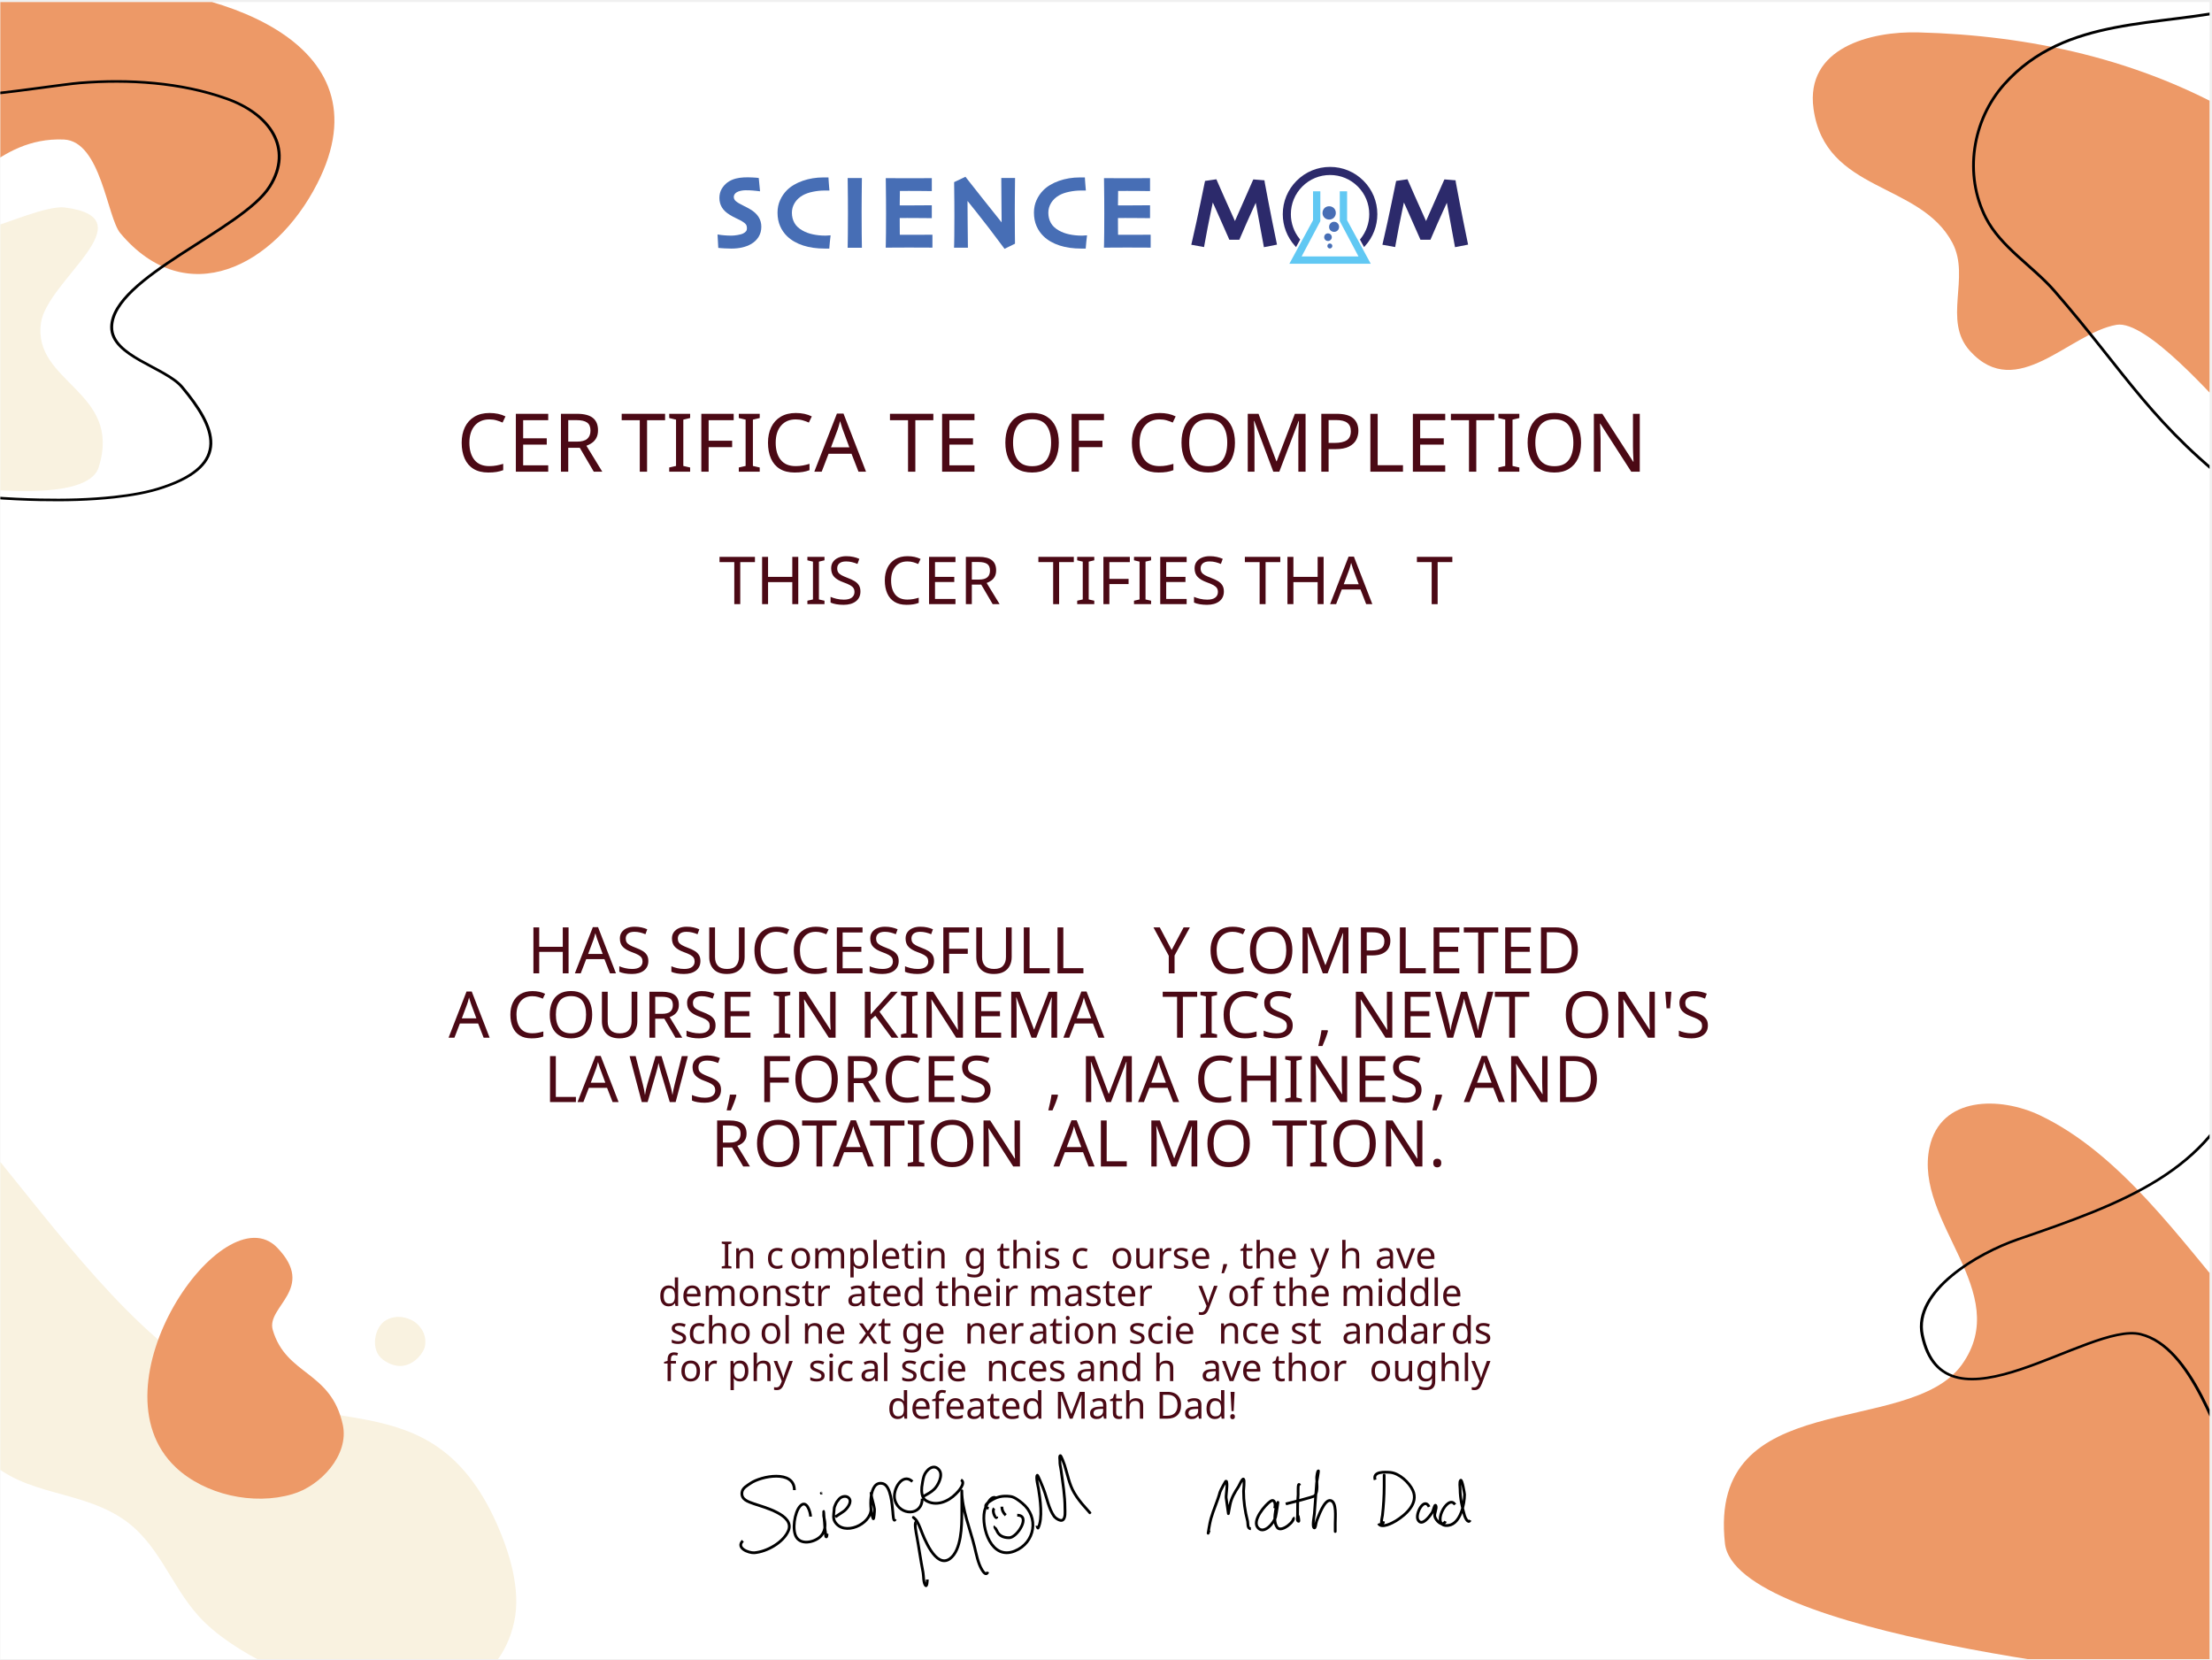
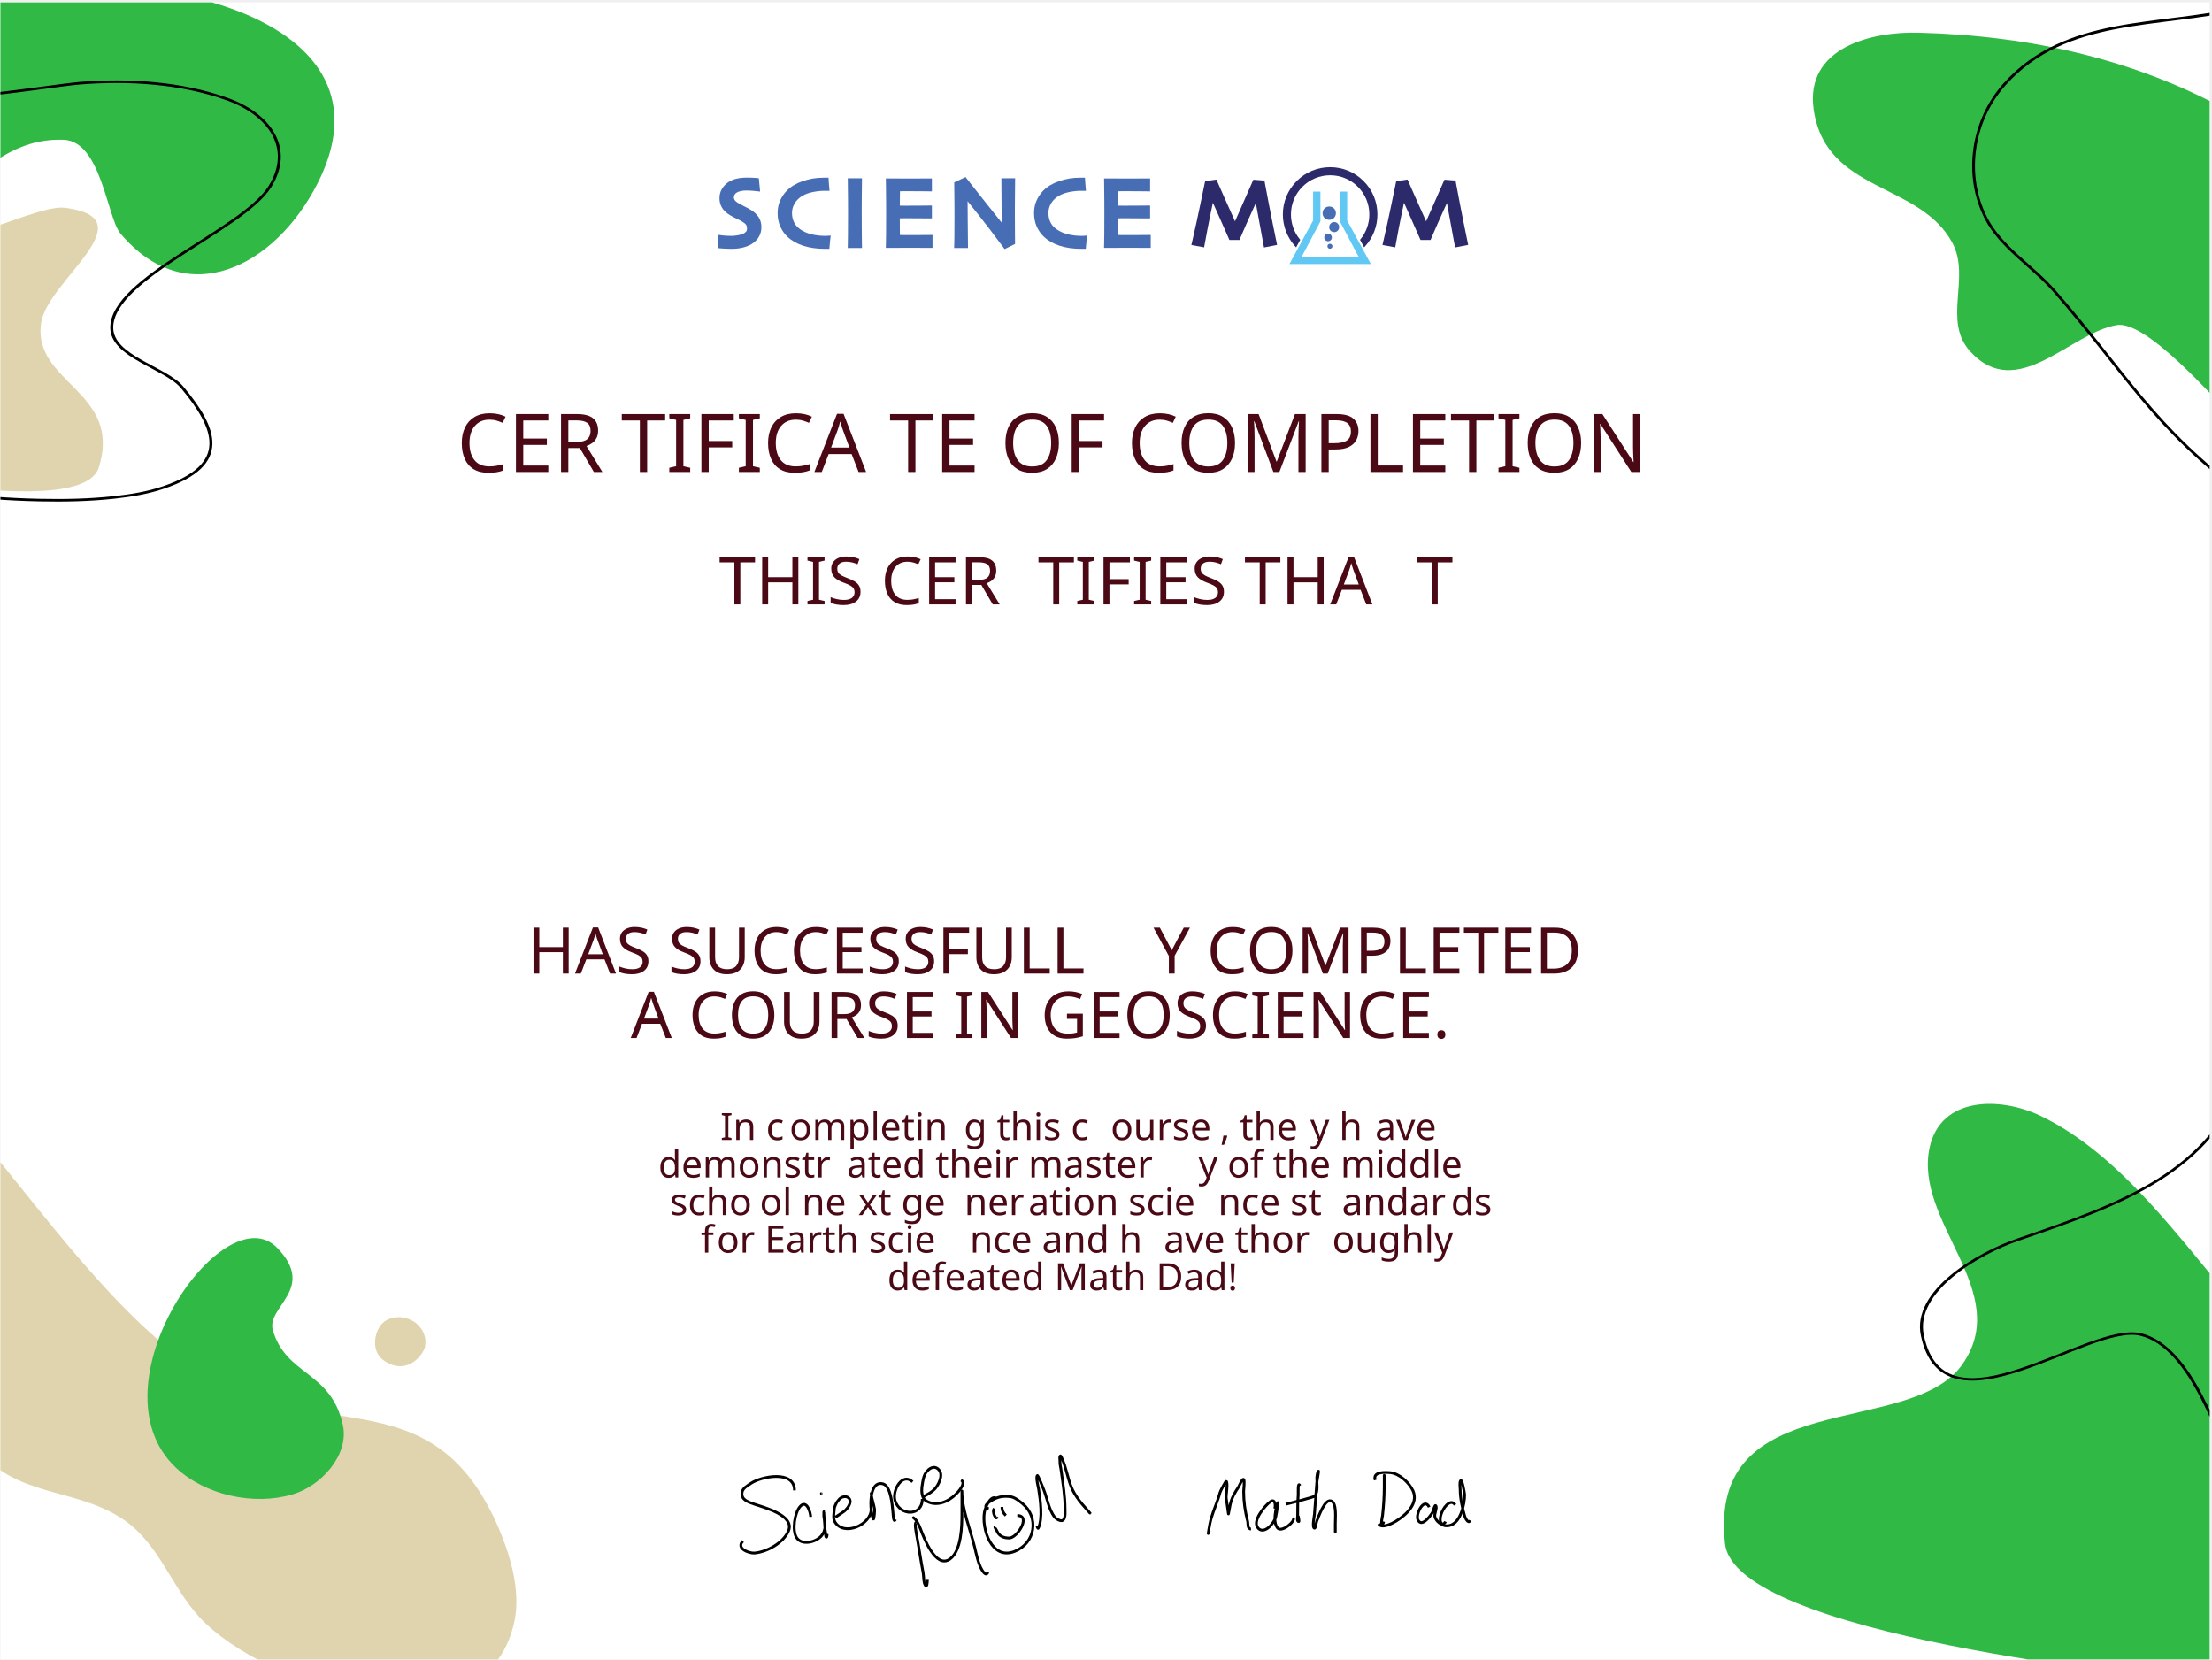
<svg xmlns="http://www.w3.org/2000/svg" width="100%" height="100%" viewBox="0 0 801 601" version="1.1" xml:space="preserve" style="fill-rule:evenodd;clip-rule:evenodd;stroke-linejoin:round;stroke-miterlimit:1.5;">
-   <g transform="matrix(1,0,0,1,-6,-23474)">
-     <g id="Physics1Certificate" transform="matrix(0.323267,0,0,0.318718,-2383.09,17265.9)">
+   <g transform="matrix(1,0,0,1,-952,-24507)">
+     <g id="GeoscienceCertificate" transform="matrix(0.323267,0,0,0.318718,-1437.06,18299)">
      <rect x="7390.81" y="19480.7" width="2474.73" height="1882.54" style="fill:white;" />
      <clipPath id="_clip1">
        <rect x="7390.81" y="19480.7" width="2474.73" height="1882.54" />
      </clipPath>
      <g clip-path="url(#_clip1)">
        <g transform="matrix(3.19912,0,0,3.06267,-16344.8,-40328.8)">
-           <path d="M8202.55,20012.1C8182.96,19988 8161.95,19955.8 8133.58,19941.5C8119.65,19934.5 8098.81,19934.3 8094.93,19953.4C8089.29,19981.2 8124.52,20006.9 8106.25,20034C8087.71,20061.4 8017.16,20041.5 8023.3,20100.3C8026.83,20134 8170.73,20149.7 8197.4,20152.4" style="fill:rgb(237,153,103);" />
+           <path d="M8202.55,20012.1C8182.96,19988 8161.95,19955.8 8133.58,19941.5C8119.65,19934.5 8098.81,19934.3 8094.93,19953.4C8089.29,19981.2 8124.52,20006.9 8106.25,20034C8087.71,20061.4 8017.16,20041.5 8023.3,20100.3C8026.83,20134 8170.73,20149.7 8197.4,20152.4" style="fill:rgb(49,185,70);" />
        </g>
        <g transform="matrix(2.52339,0,0,2.55941,-11248,-30502.6)">
-           <path d="M7362.38,19642.1C7370.81,19639.4 7373.89,19631 7382.56,19629.1C7387.86,19628 7407.33,19619.4 7415.03,19620.4C7452.28,19625.2 7407.2,19652.7 7404.47,19671.6C7400.61,19698.3 7440.74,19701.8 7430.1,19735.7C7425.12,19751.6 7376.62,19745.3 7362.7,19743.8" style="fill:rgb(249,242,224);" />
+           <path d="M7362.38,19642.1C7370.81,19639.4 7373.89,19631 7382.56,19629.1C7387.86,19628 7407.33,19619.4 7415.03,19620.4C7452.28,19625.2 7407.2,19652.7 7404.47,19671.6C7400.61,19698.3 7440.74,19701.8 7430.1,19735.7C7425.12,19751.6 7376.62,19745.3 7362.7,19743.8" style="fill:rgb(223,212,174);" />
        </g>
        <g transform="matrix(2.52339,0,0,2.55941,-11288,-30502.5)">
-           <path d="M7377.36,19540.2C7379.19,19528.8 7432.97,19522.1 7440.75,19522C7496.32,19520.9 7575.64,19545.9 7542.93,19609.8C7524.01,19646.8 7484.78,19666.6 7455.56,19631.8C7449.63,19624.8 7447.02,19591 7430.51,19590.2C7399.86,19588.9 7387.59,19617.2 7377.32,19609.4C7362.65,19598.2 7370.54,19574.1 7377.1,19561.1" style="fill:rgb(237,153,103);" />
+           <path d="M7377.36,19540.2C7379.19,19528.8 7432.97,19522.1 7440.75,19522C7496.32,19520.9 7575.64,19545.9 7542.93,19609.8C7524.01,19646.8 7484.78,19666.6 7455.56,19631.8C7449.63,19624.8 7447.02,19591 7430.51,19590.2C7399.86,19588.9 7387.59,19617.2 7377.32,19609.4C7362.65,19598.2 7370.54,19574.1 7377.1,19561.1" style="fill:rgb(49,185,70);" />
        </g>
        <g transform="matrix(2.52339,0,0,2.55941,-10840.7,-30426.1)">
-           <path d="M8218.1,19549.8C8174.8,19524.8 8126.34,19514.1 8076.55,19512.8C8055.33,19512.2 8026.17,19519.6 8029.92,19546.7C8035.08,19584 8077.15,19579 8091.57,19606.2C8099.71,19621.6 8087.03,19640.7 8099.45,19654.3C8120.28,19677.1 8143.54,19646.2 8164.43,19642.6C8177.65,19640.3 8208.01,19675.4 8216.1,19683.7" style="fill:rgb(237,153,103);" />
+           <path d="M8218.1,19549.8C8174.8,19524.8 8126.34,19514.1 8076.55,19512.8C8055.33,19512.2 8026.17,19519.6 8029.92,19546.7C8035.08,19584 8077.15,19579 8091.57,19606.2C8099.71,19621.6 8087.03,19640.7 8099.45,19654.3C8120.28,19677.1 8143.54,19646.2 8164.43,19642.6C8177.65,19640.3 8208.01,19675.4 8216.1,19683.7" style="fill:rgb(49,185,70);" />
        </g>
        <g transform="matrix(2.52339,0,0,2.55941,-10833.2,-30421)">
          <path d="M8218.55,19716.4C8177.48,19685.7 8165.79,19662.2 8133.74,19625.4C8124.29,19614.6 8110.11,19606.1 8103.49,19593.2C8093.6,19573.9 8097.38,19549.8 8111.64,19533.8C8138.93,19503.2 8180.49,19508.6 8216.93,19499.9" style="fill:none;stroke:black;stroke-width:1.23px;" />
        </g>
        <g transform="matrix(3.64107,0,0,3.06267,-19921.2,-40328.8)">
          <path d="M8191.59,19926.4C8181.05,19962.3 8154.49,19974 8121.83,19987.5C8109.29,19992.7 8089.57,20006.7 8092.38,20023C8099.12,20062.2 8143.57,20018 8159.54,20022.7C8175.57,20027.4 8183.47,20061.8 8189.06,20074.7" style="fill:none;stroke:black;stroke-width:0.92px;" />
        </g>
        <g transform="matrix(3.27334,0,0,3.17876,-16715.3,-42567.5)">
-           <path d="M7357.19,19925.1C7378.21,19951 7405.1,19991.1 7433.93,20009.8C7473.13,20035.3 7511.56,20010.9 7534.12,20063.1C7538.62,20073.6 7542.6,20087 7540.25,20098.4C7530.17,20147 7454.39,20121.9 7432.35,20096.6C7422.49,20085.3 7418.51,20069.9 7405.67,20061.3C7389.46,20050.4 7369.45,20053.9 7356.44,20036.4C7331.63,20003 7340.7,19958.4 7348.14,19924.7" style="fill:rgb(249,242,224);" />
+           <path d="M7357.19,19925.1C7378.21,19951 7405.1,19991.1 7433.93,20009.8C7473.13,20035.3 7511.56,20010.9 7534.12,20063.1C7538.62,20073.6 7542.6,20087 7540.25,20098.4C7530.17,20147 7454.39,20121.9 7432.35,20096.6C7422.49,20085.3 7418.51,20069.9 7405.67,20061.3C7389.46,20050.4 7369.45,20053.9 7356.44,20036.4C7331.63,20003 7340.7,19958.4 7348.14,19924.7" style="fill:rgb(223,212,174);" />
        </g>
        <g transform="matrix(3.27334,0,0,3.17876,-16715.3,-42567.5)">
-           <path d="M7459.14,19964.8C7440.8,19945 7394.77,20014 7424.4,20043.3C7434.37,20053.1 7450.97,20057 7464.3,20052.9C7473.96,20050 7483.82,20038.9 7481.58,20028.1C7477.54,20008.7 7462.2,20010.6 7457.61,19994.2C7455.27,19985.8 7472.67,19979.5 7459.14,19964.8Z" style="fill:rgb(237,153,103);" />
+           <path d="M7459.14,19964.8C7440.8,19945 7394.77,20014 7424.4,20043.3C7434.37,20053.1 7450.97,20057 7464.3,20052.9C7473.96,20050 7483.82,20038.9 7481.58,20028.1C7477.54,20008.7 7462.2,20010.6 7457.61,19994.2C7455.27,19985.8 7472.67,19979.5 7459.14,19964.8Z" style="fill:rgb(49,185,70);" />
        </g>
        <g transform="matrix(3.27334,0,0,3.17876,-16715.3,-42567.5)">
-           <path d="M7505.85,19991.1C7503.58,19989.7 7500.06,19988.6 7496.39,19990.7C7492.44,19993 7490.71,20001.4 7495.43,20004.9C7503.42,20010.9 7509.15,20002.9 7509.68,20000.1C7510.64,19994.9 7506.94,19991.8 7505.85,19991.1Z" style="fill:rgb(249,242,224);" />
+           <path d="M7505.85,19991.1C7503.58,19989.7 7500.06,19988.6 7496.39,19990.7C7492.44,19993 7490.71,20001.4 7495.43,20004.9C7503.42,20010.9 7509.15,20002.9 7509.68,20000.1C7510.64,19994.9 7506.94,19991.8 7505.85,19991.1Z" style="fill:rgb(223,212,174);" />
        </g>
        <g id="logo" transform="matrix(0.856437,0,0,0.88239,1290.24,2354.98)">
          <g transform="matrix(3.31491,0,0,3.26334,8884.71,19708)">
            <path d="M0,-5.756L0,-17.167L-2.886,-17.167L-2.886,-5.4L4.494,8.524L-17.935,8.524L-10.555,-5.4L-10.555,-17.167L-13.441,-17.167L-13.441,-5.756L-21.621,9.279L-22.78,11.411L9.338,11.411L8.178,9.279L0,-5.756Z" style="fill:rgb(97,200,243);fill-rule:nonzero;" />
          </g>
          <g transform="matrix(3.31491,0,0,3.26334,8862.43,19723.8)">
            <path d="M0,-31.635C-4.983,-31.635 -9.668,-29.695 -13.191,-26.171C-16.715,-22.648 -18.655,-17.963 -18.655,-12.979C-18.655,-8.352 -16.949,-3.913 -13.85,-0.481L-13.416,0L-11.795,-2.976L-11.99,-3.215C-14.23,-5.962 -15.463,-9.429 -15.463,-12.979C-15.463,-17.11 -13.855,-20.993 -10.935,-23.914C-8.014,-26.834 -4.13,-28.442 0,-28.442C4.13,-28.442 8.013,-26.834 10.934,-23.914C13.854,-20.995 15.463,-17.111 15.463,-12.979C15.463,-9.428 14.229,-5.96 11.99,-3.214L11.795,-2.975L13.416,0L13.85,-0.481C16.949,-3.913 18.656,-8.352 18.656,-12.979C18.656,-17.963 16.715,-22.648 13.191,-26.171C9.668,-29.694 4.984,-31.635 0,-31.635" style="fill:rgb(44,42,107);fill-rule:nonzero;" />
          </g>
          <g transform="matrix(3.31491,0,0,3.26334,8862.2,19688.3)">
            <path d="M0,-5.22C-0.746,-5.296 -1.389,-5.1 -1.957,-4.666C-2.498,-4.196 -2.82,-3.606 -2.895,-2.86C-2.969,-2.146 -2.771,-1.503 -2.337,-0.934C-1.868,-0.395 -1.278,-0.072 -0.532,0.003C0.182,0.076 0.825,-0.121 1.394,-0.555C1.933,-1.024 2.256,-1.614 2.328,-2.328C2.405,-3.075 2.208,-3.717 1.773,-4.286C1.304,-4.826 0.714,-5.148 0,-5.22" style="fill:rgb(71,110,181);fill-rule:nonzero;" />
          </g>
          <g transform="matrix(3.31491,0,0,3.26334,8871.86,19692.6)">
            <path d="M0,3.122C0.396,2.799 0.645,2.34 0.702,1.78C0.758,1.221 0.608,0.721 0.284,0.325C-0.035,-0.112 -0.494,-0.36 -1.053,-0.417C-1.612,-0.474 -2.113,-0.323 -2.513,0.04C-2.909,0.363 -3.158,0.823 -3.214,1.382C-3.272,1.942 -3.12,2.441 -2.798,2.837C-2.475,3.233 -2.016,3.482 -1.455,3.538C-0.896,3.596 -0.397,3.445 0,3.122" style="fill:rgb(71,110,181);fill-rule:nonzero;" />
          </g>
          <g transform="matrix(3.31491,0,0,3.26334,8862.83,19707.3)">
            <path d="M0,2.294C0.34,2.048 0.515,1.715 0.557,1.299C0.6,0.882 0.496,0.522 0.215,0.178C-0.033,-0.128 -0.366,-0.302 -0.783,-0.344C-1.199,-0.387 -1.559,-0.282 -1.9,-0.037C-2.209,0.247 -2.384,0.579 -2.426,0.995C-2.468,1.412 -2.365,1.772 -2.115,2.078C-1.834,2.422 -1.502,2.596 -1.086,2.639C-0.669,2.681 -0.308,2.577 0,2.294" style="fill:rgb(71,110,181);fill-rule:nonzero;" />
          </g>
          <g transform="matrix(3.31491,0,0,3.26334,8861.83,19719.2)">
            <path d="M0,1.951C0.272,1.978 0.508,1.911 0.709,1.726C0.932,1.564 1.046,1.347 1.073,1.075C1.101,0.803 1.033,0.567 0.85,0.343C0.687,0.143 0.47,0.029 0.198,0.002C-0.074,-0.027 -0.309,0.041 -0.532,0.202C-0.734,0.387 -0.848,0.605 -0.875,0.877C-0.904,1.149 -0.836,1.385 -0.673,1.584C-0.489,1.809 -0.273,1.923 0,1.951" style="fill:rgb(71,110,181);fill-rule:nonzero;" />
          </g>
          <g transform="matrix(3.31491,0,0,3.26334,8781.87,19694.5)">
            <path d="M0,-8.753C-1.217,-15.084 -1.437,-16.296 -1.459,-16.454L-1.584,-17.37L-5.976,-17.719L-6.312,-16.993C-6.359,-16.891 -6.7,-16.12 -9.117,-10.618C-10.549,-7.36 -11.919,-4.252 -13.231,-1.295C-14.917,-5.01 -16.417,-8.358 -17.699,-11.273C-19.25,-14.798 -20.084,-16.696 -20.201,-16.967L-20.55,-17.773L-25.018,-17.127L-25.19,-16.353C-25.285,-15.926 -25.836,-13.262 -26.876,-8.21C-27.893,-3.263 -29.004,1.814 -30.18,6.88L-30.452,8.052L-25.416,8.97L-25.214,7.836C-24.418,3.381 -23.567,-1.001 -22.686,-5.189C-22.39,-6.594 -22.153,-7.718 -21.964,-8.614C-21.532,-7.659 -21.007,-6.497 -20.391,-5.13C-18.712,-1.406 -17.148,2.13 -15.74,5.381L-15.441,6.073L-11.486,6.073L-11.189,5.376C-9.704,1.904 -8.152,-1.617 -6.575,-5.088C-5.972,-6.415 -5.455,-7.551 -5.019,-8.501L-1.796,9.02L3.366,8.006L3.13,6.87C1.99,1.383 0.937,-3.873 0,-8.753" style="fill:rgb(44,42,107);fill-rule:nonzero;" />
          </g>
          <g transform="matrix(3.31491,0,0,3.26334,9042.2,19643.5)">
            <path d="M0,22.493C-1.14,17.006 -2.193,11.749 -3.13,6.87C-4.347,0.539 -4.567,-0.673 -4.589,-0.831L-4.714,-1.747L-9.106,-2.096L-9.441,-1.37C-9.488,-1.268 -9.83,-0.497 -12.247,5.005C-13.678,8.263 -15.049,11.371 -16.361,14.328C-18.047,10.613 -19.547,7.265 -20.829,4.349C-22.379,0.825 -23.214,-1.073 -23.331,-1.344L-23.68,-2.15L-28.147,-1.504L-28.32,-0.731C-28.415,-0.303 -28.966,2.361 -30.005,7.413C-31.023,12.36 -32.134,17.436 -33.31,22.503L-33.582,23.675L-28.546,24.593L-28.344,23.459C-27.548,19.004 -26.697,14.622 -25.816,10.434C-25.52,9.029 -25.283,7.905 -25.094,7.009C-24.661,7.964 -24.137,9.126 -23.521,10.493C-21.842,14.217 -20.278,17.753 -18.87,21.004L-18.571,21.696L-14.616,21.696L-14.319,20.999C-12.834,17.526 -11.282,14.006 -9.705,10.535C-9.102,9.207 -8.584,8.072 -8.149,7.122L-4.926,24.643L0.236,23.629L0,22.493Z" style="fill:rgb(44,42,107);fill-rule:nonzero;" />
          </g>
          <g transform="matrix(3.31491,0,0,3.26334,8104.07,19684.3)">
            <path d="M0,-2.803C-0.826,-3.287 -1.688,-3.746 -2.564,-4.168C-3.36,-4.552 -4.006,-4.893 -4.495,-5.191C-5.538,-5.809 -5.969,-6.267 -6.147,-6.541C-6.383,-6.905 -6.497,-7.26 -6.497,-7.627C-6.497,-8.059 -6.397,-8.414 -6.191,-8.716C-5.949,-9.071 -5.667,-9.338 -5.33,-9.532C-4.887,-9.788 -4.354,-9.983 -3.747,-10.111C-3.092,-10.248 -2.452,-10.318 -1.846,-10.318C-0.716,-10.318 0.237,-10.282 0.989,-10.211C1.772,-10.138 2.218,-10.095 2.328,-10.082L3.861,-9.909L3.354,-15.16L2.348,-15.275C2.229,-15.288 1.753,-15.32 0.92,-15.365C-1.404,-15.494 -3.742,-15.44 -5.653,-14.944C-6.96,-14.606 -8.091,-14.082 -9.023,-13.384C-9.935,-12.69 -10.688,-11.843 -11.263,-10.865C-11.866,-9.833 -12.172,-8.618 -12.172,-7.253C-12.172,-5.911 -11.84,-4.669 -11.186,-3.564C-10.541,-2.474 -9.483,-1.477 -8.049,-0.606C-7.266,-0.122 -6.374,0.354 -5.399,0.808C-4.51,1.223 -3.78,1.599 -3.227,1.929C-2.483,2.367 -1.961,2.803 -1.676,3.223C-1.425,3.594 -1.303,4.059 -1.303,4.643C-1.303,5.149 -1.41,5.536 -1.632,5.824C-1.904,6.178 -2.325,6.497 -2.879,6.77C-3.189,6.922 -3.8,7.141 -4.946,7.333C-5.917,7.495 -6.709,7.577 -7.299,7.577C-8.342,7.577 -9.255,7.544 -10.013,7.479C-10.769,7.414 -11.229,7.371 -11.395,7.346L-12.908,7.126L-12.614,12.419L-11.541,12.518C-11.4,12.531 -10.891,12.563 -10.013,12.615C-9.145,12.666 -8.286,12.691 -7.462,12.691C-5.901,12.691 -4.453,12.539 -3.159,12.239C-1.833,11.931 -0.633,11.467 0.406,10.858C1.601,10.159 2.565,9.231 3.275,8.099C4.003,6.937 4.372,5.58 4.372,4.064C4.372,2.601 3.985,1.273 3.223,0.117C2.491,-0.991 1.408,-1.973 0,-2.803" style="fill:rgb(71,110,181);fill-rule:nonzero;" />
          </g>
          <g transform="matrix(3.31491,0,0,3.26334,8202.76,19650.8)">
            <path d="M0,17.839L-0.355,17.839C-1.905,17.839 -3.489,17.672 -5.064,17.342C-6.591,17.024 -7.986,16.505 -9.219,15.798C-10.654,14.984 -11.707,13.981 -12.351,12.817C-13.004,11.635 -13.335,10.295 -13.335,8.836C-13.335,7.437 -12.979,6.167 -12.244,4.954C-11.511,3.743 -10.442,2.732 -9.069,1.948C-7.979,1.331 -6.649,0.859 -5.115,0.545C-3.537,0.221 -1.992,0.057 -0.523,0.057L1.479,0.057L1.358,-1.304C1.309,-1.871 1.266,-2.398 1.229,-2.887C1.191,-3.367 1.168,-3.717 1.155,-3.935L1.088,-5.114L-0.933,-5.114C-3.812,-5.114 -6.558,-4.663 -9.098,-3.774C-11.683,-2.867 -13.783,-1.61 -15.343,-0.037C-16.426,1.059 -17.314,2.359 -17.982,3.825C-18.664,5.321 -19.01,6.988 -19.01,8.779C-19.01,10.751 -18.664,12.541 -17.981,14.099C-17.301,15.652 -16.36,17.007 -15.189,18.123C-13.539,19.705 -11.417,20.923 -8.882,21.744C-6.403,22.546 -3.547,22.953 -0.392,22.953L1.417,22.953L1.509,21.803C1.557,21.206 1.609,20.653 1.664,20.147L1.936,17.722L0.438,17.823C0.282,17.834 0.136,17.839 0,17.839" style="fill:rgb(71,110,181);fill-rule:nonzero;" />
          </g>
          <g transform="matrix(3.31491,0,0,3.26334,8249.86,19652.8)">
            <path d="M0,16.518C-0.024,14.449 -0.037,11.525 -0.037,7.746C-0.037,6.254 -0.027,4.331 -0.009,1.975C0.01,-0.381 0.031,-2.448 0.057,-4.227L0.074,-5.495L-5.544,-5.495L-5.525,-4.226C-5.488,-1.752 -5.463,0.635 -5.45,2.934C-5.438,5.235 -5.432,7.094 -5.432,8.511C-5.432,12.09 -5.444,14.836 -5.469,16.749C-5.494,18.665 -5.513,19.996 -5.525,20.742L-5.547,22.013L0.078,22.013L0.057,20.742C0.044,19.996 0.025,18.587 0,16.518" style="fill:rgb(71,110,181);fill-rule:nonzero;" />
          </g>
          <g transform="matrix(3.31491,0,0,3.26334,8331.14,19651.6)">
            <path d="M0,17.26C-1.261,17.272 -2.816,17.279 -4.666,17.279C-5.871,17.279 -6.995,17.276 -8.04,17.269C-8.56,17.266 -9.04,17.262 -9.482,17.257C-9.49,16.588 -9.497,15.838 -9.505,15.005C-9.516,13.88 -9.521,12.432 -9.522,10.66C-9.26,10.658 -8.979,10.656 -8.683,10.655C-7.857,10.649 -7.147,10.646 -6.553,10.646C-4.938,10.646 -3.155,10.655 -1.204,10.674C0.758,10.693 1.789,10.701 1.889,10.701L3.139,10.701L3.139,5.624L1.889,5.624C1.775,5.624 0.854,5.634 -0.88,5.653C-2.601,5.671 -4.553,5.68 -6.739,5.68C-7.334,5.68 -8.013,5.677 -8.774,5.671C-9.035,5.669 -9.283,5.667 -9.52,5.666C-9.515,4.801 -9.504,3.901 -9.486,2.965C-9.469,1.971 -9.457,0.975 -9.452,-0.022C-9.179,-0.024 -8.882,-0.026 -8.562,-0.028C-7.667,-0.034 -6.755,-0.037 -5.824,-0.037C-3.689,-0.037 -1.904,-0.028 -0.472,-0.01C0.977,0.01 1.764,0.019 1.889,0.019L3.139,0.019L3.139,-5.077L1.889,-5.077C1.764,-5.077 0.951,-5.071 -0.55,-5.058C-2.041,-5.046 -3.974,-5.04 -6.348,-5.04C-7.751,-5.04 -9.113,-5.046 -10.435,-5.058C-11.766,-5.071 -12.875,-5.077 -13.762,-5.077L-15.03,-5.077L-15.012,-3.808C-14.975,-1.335 -14.949,1.058 -14.938,3.37C-14.925,5.683 -14.918,7.542 -14.918,8.947C-14.918,11.51 -14.928,13.989 -14.946,16.39C-14.965,18.776 -14.986,20.327 -15.011,21.045L-15.055,22.337L-13.762,22.337C-12.851,22.337 -11.735,22.33 -10.416,22.319C-9.105,22.306 -7.662,22.3 -6.086,22.3C-3.812,22.3 -1.904,22.306 -0.362,22.319L3.382,22.337L3.382,17.24L2.132,17.24C1.981,17.24 1.271,17.247 0,17.26" style="fill:rgb(71,110,181);fill-rule:nonzero;" />
          </g>
          <g transform="matrix(3.31491,0,0,3.26334,8432.43,19720.4)">
            <path d="M0,-24.974C0,-22.781 0.024,-19.413 0.074,-14.872C0.101,-12.434 0.121,-10.375 0.133,-8.695C-2.372,-11.801 -5.033,-15.139 -7.807,-18.656C-11.397,-23.206 -13.305,-25.625 -13.527,-25.911L-14.144,-26.7L-18.613,-24.582L-18.602,-23.779C-18.564,-21.267 -18.539,-18.89 -18.527,-16.647C-18.515,-14.402 -18.508,-12.602 -18.508,-11.246C-18.508,-7.854 -18.521,-5.208 -18.546,-3.306C-18.57,-1.421 -18.588,-0.326 -18.601,-0.017L-18.653,1.284L-13.169,1.284L-13.188,0.014C-13.2,-0.732 -13.229,-3.533 -13.272,-8.39C-13.302,-11.661 -13.321,-14.589 -13.331,-17.169C-12.433,-16.046 -11.275,-14.599 -9.858,-12.827C-6.62,-8.775 -3.082,-4.16 0.656,0.89L1.275,1.726L5.395,-0.287L5.395,-1.068C5.395,-1.205 5.382,-2.322 5.357,-4.417C5.332,-6.498 5.32,-9.305 5.32,-12.834C5.32,-13.94 5.329,-15.748 5.348,-18.26C5.366,-20.772 5.389,-23.005 5.413,-24.958L5.429,-26.224L0,-26.224L0,-24.974Z" style="fill:rgb(71,110,181);fill-rule:nonzero;" />
          </g>
          <g transform="matrix(3.31491,0,0,3.26334,8538.15,19650.8)">
            <path d="M0,17.839L-0.355,17.839C-1.905,17.839 -3.489,17.672 -5.064,17.342C-6.591,17.024 -7.986,16.505 -9.219,15.798C-10.654,14.984 -11.707,13.981 -12.351,12.817C-13.004,11.635 -13.335,10.295 -13.335,8.836C-13.335,7.437 -12.979,6.167 -12.244,4.954C-11.511,3.743 -10.442,2.732 -9.069,1.948C-7.979,1.331 -6.649,0.859 -5.115,0.545C-3.537,0.221 -1.992,0.057 -0.523,0.057L1.479,0.057L1.358,-1.304C1.309,-1.871 1.266,-2.398 1.229,-2.887C1.191,-3.367 1.168,-3.717 1.155,-3.935L1.088,-5.114L-0.933,-5.114C-3.812,-5.114 -6.558,-4.663 -9.098,-3.774C-11.683,-2.867 -13.783,-1.61 -15.343,-0.037C-16.426,1.059 -17.314,2.359 -17.982,3.825C-18.664,5.321 -19.01,6.988 -19.01,8.779C-19.01,10.751 -18.664,12.541 -17.981,14.099C-17.301,15.652 -16.36,17.007 -15.189,18.123C-13.539,19.705 -11.417,20.923 -8.882,21.744C-6.403,22.546 -3.547,22.953 -0.392,22.953L1.417,22.953L1.509,21.803C1.557,21.206 1.609,20.653 1.664,20.147L1.936,17.722L0.438,17.823C0.282,17.834 0.136,17.839 0,17.839" style="fill:rgb(71,110,181);fill-rule:nonzero;" />
          </g>
          <g transform="matrix(3.31491,0,0,3.26334,8616.57,19651.6)">
            <path d="M0,17.26C-1.261,17.272 -2.816,17.279 -4.666,17.279C-5.871,17.279 -6.995,17.276 -8.04,17.269C-8.56,17.266 -9.04,17.262 -9.482,17.257C-9.49,16.588 -9.497,15.838 -9.505,15.005C-9.516,13.88 -9.521,12.432 -9.522,10.66C-9.26,10.658 -8.979,10.656 -8.683,10.655C-7.857,10.649 -7.147,10.646 -6.553,10.646C-4.938,10.646 -3.155,10.655 -1.204,10.674C0.758,10.693 1.789,10.701 1.889,10.701L3.139,10.701L3.139,5.624L1.889,5.624C1.775,5.624 0.854,5.634 -0.88,5.653C-2.601,5.671 -4.553,5.68 -6.739,5.68C-7.334,5.68 -8.013,5.677 -8.774,5.671C-9.035,5.669 -9.283,5.667 -9.52,5.666C-9.515,4.801 -9.504,3.901 -9.486,2.965C-9.469,1.971 -9.457,0.975 -9.452,-0.022C-9.179,-0.024 -8.882,-0.026 -8.562,-0.028C-7.667,-0.034 -6.755,-0.037 -5.824,-0.037C-3.689,-0.037 -1.904,-0.028 -0.472,-0.01C0.977,0.01 1.764,0.019 1.889,0.019L3.139,0.019L3.139,-5.077L1.889,-5.077C1.764,-5.077 0.951,-5.071 -0.55,-5.058C-2.041,-5.046 -3.974,-5.04 -6.348,-5.04C-7.751,-5.04 -9.113,-5.046 -10.435,-5.058C-11.766,-5.071 -12.875,-5.077 -13.762,-5.077L-15.03,-5.077L-15.012,-3.808C-14.975,-1.335 -14.949,1.058 -14.938,3.37C-14.925,5.683 -14.918,7.542 -14.918,8.947C-14.918,11.51 -14.928,13.989 -14.946,16.39C-14.965,18.776 -14.986,20.327 -15.011,21.045L-15.055,22.337L-13.762,22.337C-12.851,22.337 -11.735,22.33 -10.416,22.319C-9.105,22.306 -7.662,22.3 -6.086,22.3C-3.812,22.3 -1.904,22.306 -0.362,22.319L3.382,22.337L3.382,17.24L2.132,17.24C1.981,17.24 1.271,17.247 0,17.26" style="fill:rgb(71,110,181);fill-rule:nonzero;" />
          </g>
        </g>
        <g transform="matrix(0.837622,0,0,0.849579,1628.53,3276.27)">
          <text x="7489.72px" y="19701.5px" style="font-family:'OpenDyslexic-Regular', 'OpenDyslexic';font-size:108.452px;fill:rgb(75,9,21);">CER<tspan x="7709.23px " y="19701.5px ">T</tspan>IFICA<tspan x="8067.99px " y="19701.5px ">T</tspan>E OF COMPLETION</text>
          <text x="7840.26px" y="19878.6px" style="font-family:'OpenDyslexic-Regular', 'OpenDyslexic';font-size:88.561px;fill:rgb(75,9,21);">THIS CER<tspan x="8266.68px " y="19878.6px ">T</tspan>IFIES THA<tspan x="8772.9px " y="19878.6px ">T</tspan>
          </text>
        </g>
        <g transform="matrix(0.807573,0,0,0.832045,1648.7,3561.27)">
          <g transform="matrix(3.12466,0,0,3.07605,-15700.4,-40440.8)">
            <path d="M7836.89,20045.3C7836.7,20045.7 7836.4,20046.6 7836.4,20046.6C7836.4,20046.6 7837.05,20042.2 7837.65,20040.1C7838.79,20036.1 7840.62,20032.3 7841.64,20028.4C7841.81,20027.7 7844.23,20023.2 7844.39,20023.4C7845.28,20024.2 7844.23,20029.7 7844.39,20030.9C7844.71,20033.2 7845.38,20037.9 7845.38,20037.9C7845.38,20037.9 7845.86,20035.2 7846.14,20033.9C7846.75,20030.9 7848.24,20028.4 7849.89,20025.9C7850.15,20025.5 7851.59,20022.1 7852.13,20022.6C7852.66,20023.1 7852.13,20027.2 7852.13,20027.9C7852.13,20032.5 7852.74,20036.7 7853.88,20041.1C7854.18,20042.2 7853.67,20044.6 7855.38,20044.6" style="fill:none;stroke:black;stroke-width:1.23px;" />
          </g>
          <g transform="matrix(3.12466,0,0,3.07605,-15700.4,-40440.8)">
            <path d="M7865.86,20035.6C7866.44,20034.5 7866.18,20031 7864.11,20032.4C7861.81,20033.9 7855.52,20041.2 7858.62,20044.3C7861.4,20047.2 7865.81,20041.8 7866.35,20039.3C7866.83,20037.2 7867.37,20032.9 7867.37,20032.9C7867.37,20032.9 7866.53,20035.2 7866.35,20036.4C7865.99,20038.8 7865.53,20042 7867.11,20044.1C7868.97,20046.5 7875.5,20040.9 7874.09,20039.6" style="fill:none;stroke:black;stroke-width:1.23px;" />
          </g>
          <g transform="matrix(3.12466,0,0,3.07605,-15700.4,-40440.8)">
            <path d="M7877.09,20025.4C7876.08,20023.3 7876.39,20028.9 7876.35,20029.4C7876.11,20032.4 7876.1,20035.5 7876.1,20038.6C7876.1,20039.5 7875.66,20041.3 7876.59,20041.3C7876.85,20041.3 7876.41,20039 7876.35,20038.8" style="fill:none;stroke:black;stroke-width:1.23px;" />
          </g>
          <g transform="matrix(3.12466,0,0,3.07605,-15700.4,-40440.8)">
            <path d="M7870.86,20033.6C7871.86,20033.3 7883.3,20030.6 7883.83,20029.9C7885.24,20027.8 7884.59,20024.3 7884.59,20021.9C7884.59,20021.6 7884.88,20018.9 7885.34,20018.9C7885.53,20018.9 7884.62,20023.7 7884.59,20024.1C7884.25,20028.7 7883.91,20033.3 7883.57,20037.9C7883.51,20038.7 7882.58,20043.3 7883.34,20044.1C7884.08,20044.9 7884.18,20042.1 7884.59,20041.1C7885.32,20039.3 7887.99,20031.4 7890.81,20032.1C7893.53,20032.8 7892.82,20039.5 7892.82,20042.1L7892.82,20044.6C7892.82,20045 7892.82,20046.2 7892.82,20045.8L7892.82,20044.6" style="fill:none;stroke:black;stroke-width:1.23px;" />
          </g>
          <g transform="matrix(3.12466,0,0,3.07605,-15700.4,-40440.8)">
            <path d="M7914.54,20021.1C7914.54,20019.5 7914.54,20025 7914.54,20025.9C7914.54,20030 7914.26,20034.5 7913.79,20038.6C7913.72,20039.1 7913,20042.1 7913.53,20042.6C7913.95,20043 7914.23,20041.5 7914.28,20041.3" style="fill:none;stroke:black;stroke-width:1.23px;" />
          </g>
          <g transform="matrix(3.12466,0,0,3.07605,-15700.4,-40440.8)">
            <path d="M7910.53,20022.9C7909.33,20019.1 7914.76,20019.4 7917.28,20019.6C7921.32,20020 7925.66,20024.1 7927.28,20027.6C7929.9,20033.4 7924.11,20038.4 7919.78,20041.1C7918.31,20042 7913.3,20044.7 7912.04,20042.3" style="fill:none;stroke:black;stroke-width:1.23px;" />
          </g>
          <g transform="matrix(3.12466,0,0,3.07605,-15700.4,-40440.8)">
            <path d="M7934.5,20034.9C7932.31,20030.3 7928.25,20038 7929.52,20040.6C7931.2,20044 7934.87,20038.9 7935.75,20037.6C7936.44,20036.6 7936.97,20033.3 7937.5,20034.4C7938.04,20035.5 7936.72,20037.8 7937,20039.1C7937.38,20040.9 7940.43,20044.1 7941.74,20041.3" style="fill:none;stroke:black;stroke-width:1.23px;" />
          </g>
          <g transform="matrix(3.12466,0,0,3.07605,-15700.4,-40440.8)">
            <path d="M7945.99,20033.9C7942.76,20028.7 7934.6,20044.5 7943.25,20043.1C7948.5,20042.2 7950.23,20033.5 7950.23,20029.4C7950.23,20029 7949.13,20022.5 7948.49,20023.1C7947.84,20023.8 7948.25,20026.3 7948.25,20027.1C7948.25,20031 7949.16,20035.1 7950.23,20038.8C7950.46,20039.6 7951.82,20042.6 7952.73,20040.8" style="fill:none;stroke:black;stroke-width:1.23px;" />
          </g>
        </g>
        <g transform="matrix(0.61186,0,0,0.630401,3397.25,7845.62)">
          <g transform="matrix(3.12466,0,0,3.07605,-15700.4,-40440.8)">
            <path d="M7578.77,20018.9C7578.77,20006.8 7559.27,20010.6 7553.06,20014.9C7551.19,20016.2 7548.43,20017.6 7548.06,20020.1C7547.41,20024.5 7551.75,20025.7 7555.06,20026.9C7560.52,20028.8 7579.09,20033.4 7575.28,20042.6C7572.36,20049.6 7562.63,20055 7555.3,20055.6C7551.94,20055.8 7544.36,20052.8 7548.57,20048.6" style="fill:none;stroke:black;stroke-width:1.62px;" />
          </g>
          <g transform="matrix(3.12466,0,0,3.07605,-15700.4,-40440.8)">
            <path d="M7588.25,20034.4C7588.25,20031.9 7585.91,20023.9 7582.02,20028.4C7578.86,20032 7577.25,20042.4 7580.02,20046.6C7583.26,20051.5 7591.47,20049.1 7594.5,20045.6C7597.36,20042.3 7596.96,20038.2 7595.99,20034.4C7595.86,20033.9 7596.08,20031.5 7595.99,20031.4C7595.85,20031.2 7596.19,20035.4 7596.24,20035.9C7596.58,20038.5 7596.46,20041.2 7597,20043.8C7597.08,20044.2 7596.82,20046.3 7597.5,20046.3C7597.86,20046.3 7597.86,20044.6 7597.99,20044.3" style="fill:none;stroke:black;stroke-width:1.62px;" />
          </g>
          <g transform="matrix(3.12466,0,0,3.07605,-15700.4,-40440.8)">
            <path d="M7594.76,20020.6C7594.33,20020.6 7594.53,20020.9 7594.76,20020.6" style="fill:none;stroke:black;stroke-width:1.62px;" />
          </g>
          <g transform="matrix(3.12466,0,0,3.07605,-15700.4,-40440.8)">
            <path d="M7602.73,20034.6C7604.27,20033.6 7605.68,20032.6 7607.24,20031.6C7609.07,20030.5 7612.19,20026.8 7611.23,20024.4C7610.2,20021.8 7606.63,20022.2 7604.98,20024.1C7603.79,20025.5 7603.45,20025.9 7602.73,20027.6C7601.98,20029.4 7602.14,20029.3 7601.98,20031.1C7601.8,20033.2 7601.31,20035.4 7602.49,20037.4C7607.8,20046.1 7623.7,20039 7623.7,20029.9" style="fill:none;stroke:black;stroke-width:1.62px;" />
          </g>
          <g transform="matrix(3.12466,0,0,3.07605,-15700.4,-40440.8)">
            <path d="M7623.7,20020.1C7623.7,20022.1 7624.39,20024.6 7624.95,20026.6C7625.27,20027.7 7625.51,20029 7625.71,20030.1C7625.81,20030.7 7625.39,20036.5 7624.95,20035.6C7622.71,20031.2 7622,20012.7 7630.71,20015.1C7635.37,20016.5 7636.05,20027.9 7636.44,20031.6C7636.57,20032.8 7636.72,20038.4 7637.93,20035.9" style="fill:none;stroke:black;stroke-width:1.62px;" />
          </g>
          <g transform="matrix(3.12466,0,0,3.07605,-15700.4,-40440.8)">
            <path d="M7647.93,20013.9C7642.01,20008.2 7635.87,20018.9 7637.69,20024.9C7640.43,20034 7653.66,20034.3 7653.66,20023.9" style="fill:none;stroke:black;stroke-width:1.62px;" />
          </g>
          <g transform="matrix(3.12466,0,0,3.07605,-15700.4,-40440.8)">
            <path d="M7654.67,20022.4C7656.78,20021.2 7658.93,20020.1 7660.66,20018.4C7662.95,20016.2 7666.02,20010.3 7663.66,20007.2C7660.43,20002.9 7655.8,20007.2 7654.67,20010.7C7654.18,20012.1 7653.59,20015.6 7653.42,20017.1C7653.17,20019.5 7653.39,20023.4 7655.66,20024.9C7661.61,20028.7 7668.87,20025.7 7673.38,20021.1C7674.65,20019.9 7679.58,20014.6 7676.38,20012.9" style="fill:none;stroke:black;stroke-width:1.62px;" />
          </g>
          <g transform="matrix(3.12466,0,0,3.07605,-15700.4,-40440.8)">
            <path d="M7650.17,20037.6C7648.79,20037.6 7650.24,20044.6 7650.43,20045.6C7651.77,20052.7 7652.74,20059.9 7654.15,20067.1C7654.54,20069 7654.26,20073.3 7655.66,20074.8C7656.56,20075.7 7656.65,20071.4 7656.65,20071.3" style="fill:none;stroke:black;stroke-width:1.62px;" />
          </g>
          <g transform="matrix(3.12466,0,0,3.07605,-15700.4,-40440.8)">
            <path d="M7648.68,20035.1C7647.73,20034.2 7650,20036.1 7650.43,20036.9C7651.31,20038.4 7652.07,20040 7652.67,20041.6C7654.5,20046.5 7661.52,20065.1 7669.89,20059.1C7676.7,20054.1 7676.87,20039.6 7676.87,20032.4L7676.87,20022.9C7676.87,20021.7 7676.87,20018.2 7676.87,20019.4C7676.87,20030 7681.9,20042.1 7684.37,20052.3C7685.36,20056.4 7686.4,20061.8 7688.62,20065.5C7689.51,20067 7691.23,20069.3 7692.11,20066.8" style="fill:none;stroke:black;stroke-width:1.62px;" />
          </g>
          <g transform="matrix(3.12466,0,0,3.07605,-15700.4,-40440.8)">
            <path d="M7696.85,20023.4C7693.57,20021.7 7690.56,20029 7690.1,20031.4C7688.24,20041.2 7694.22,20060.1 7707.84,20054.6C7720.01,20049.7 7722.15,20034.6 7712.32,20026.6C7710.57,20025.2 7707.83,20022.9 7705.34,20022.6C7700.55,20022 7697.24,20022.8 7693.36,20025.4C7691.24,20026.8 7689.29,20028.8 7692.6,20029.6" style="fill:none;stroke:black;stroke-width:1.62px;" />
          </g>
          <g transform="matrix(3.12466,0,0,3.07605,-15700.4,-40440.8)">
            <path d="M7720.82,20039.8C7720.82,20039.9 7721.4,20041.4 7721.57,20041.1C7724.45,20035.6 7722.73,20023.9 7721.81,20018.1C7721.66,20017.2 7720.09,20011.2 7721.07,20010.2C7721.42,20009.8 7724.76,20018.3 7724.8,20018.4C7726.81,20023.6 7727.74,20029.8 7731.05,20034.4C7731.75,20035.3 7734.69,20037.4 7736.05,20036.4C7737.76,20035.1 7737.3,20031.3 7737.3,20029.6C7737.3,20022.1 7736.06,20014.9 7735.04,20007.4C7734.61,20004.3 7734.31,20004.5 7734.31,20001.4C7734.31,20000.9 7733.97,19999 7734.54,19998.7C7735.02,19998.4 7736.87,20003.6 7737.05,20004.2C7738.84,20009.7 7739.76,20015.5 7742.78,20020.6C7744.56,20023.6 7746.68,20026.3 7749.03,20028.9C7749.86,20029.8 7752.34,20032.7 7752.28,20032.6" style="fill:none;stroke:black;stroke-width:1.62px;" />
          </g>
          <g transform="matrix(3.12466,0,0,3.07605,-15700.4,-40440.8)">
            <path d="M7695.86,20029.6C7694.04,20031.4 7697.35,20036.9 7697.35,20034.4" style="fill:none;stroke:black;stroke-width:1.62px;" />
          </g>
          <g transform="matrix(3.12466,0,0,3.07605,-15700.4,-40440.8)">
            <path d="M7700.34,20028.6C7700.34,20030.6 7701.19,20032.3 7702.61,20033.6" style="fill:none;stroke:black;stroke-width:1.62px;" />
          </g>
          <g transform="matrix(3.12466,0,0,3.07605,-15700.4,-40440.8)">
            <path d="M7696.35,20040.1C7695.78,20040.6 7697.08,20041.9 7697.35,20042.6C7698.59,20045.7 7701.32,20046.8 7704.59,20046.8C7709.33,20046.8 7717.57,20033.6 7709.33,20033.6" style="fill:none;stroke:black;stroke-width:1.62px;" />
          </g>
        </g>
        <g transform="matrix(0.680255,0,0,0.689965,2782.91,6990.79)">
          <text x="7641.36px" y="19701.5px" style="font-family:'OpenDyslexic-Regular', 'OpenDyslexic';font-size:106.012px;fill:rgb(75,9,21);">HAS SUCCESSFULL<tspan x="8672.64px " y="19701.5px ">Y</tspan> COMPLETED</text>
-           <text x="7511.91px" y="19807.5px" style="font-family:'OpenDyslexic-Regular', 'OpenDyslexic';font-size:106.012px;fill:rgb(75,9,21);">A COURSE IN KINEMA<tspan x="8686.85px " y="19807.5px ">T</tspan>ICS<tspan x="8939.69px " y="19807.5px ">,</tspan> NEWT<tspan x="9345.19px " y="19807.5px ">O</tspan>N'S</text>
-           <text x="7668.71px" y="19913.5px" style="font-family:'OpenDyslexic-Regular', 'OpenDyslexic';font-size:106.012px;fill:rgb(75,9,21);">LA<tspan x="7808.75px 7922.08px 7988.12px " y="19913.5px 19913.5px 19913.5px ">WS,</tspan> FORCES<tspan x="8495.18px " y="19913.5px ">,</tspan> MA<tspan x="8739.86px " y="19913.5px ">C</tspan>HINES<tspan x="9127.65px " y="19913.5px ">,</tspan> AND</text>
-           <text x="7943.86px" y="20019.5px" style="font-family:'OpenDyslexic-Regular', 'OpenDyslexic';font-size:106.012px;fill:rgb(75,9,21);">R<tspan x="8013.41px 8092.7px 8163.31px 8239.21px " y="20019.5px 20019.5px 20019.5px 20019.5px ">OTAT</tspan>ION<tspan x="8508.06px " y="20019.5px ">A</tspan>L MO<tspan x="8867.55px " y="20019.5px ">T</tspan>ION.</text>
-           <text x="7959.31px" y="20187.4px" style="font-family:'OpenDyslexic-Regular', 'OpenDyslexic';font-size:61.84px;fill:rgb(75,9,21);">In c<tspan x="8073.1px " y="20187.4px ">o</tspan>mpletin<tspan x="8360.28px " y="20187.4px ">g</tspan> this c<tspan x="8602.02px " y="20187.4px ">o</tspan>urse<tspan x="8782.16px " y="20187.4px ">,</tspan> the<tspan x="8930.64px " y="20187.4px ">y</tspan> h<tspan x="9037.5px 9075.1px 9114.06px " y="20187.4px 20187.4px 20187.4px ">ave</tspan>
+           <text x="7811.72px" y="19807.5px" style="font-family:'OpenDyslexic-Regular', 'OpenDyslexic';font-size:106.012px;fill:rgb(75,9,21);">A COURSE IN GEOSCIENCE.</text>
+           <text x="7959.31px" y="19975.4px" style="font-family:'OpenDyslexic-Regular', 'OpenDyslexic';font-size:61.84px;fill:rgb(75,9,21);">In c<tspan x="8073.1px " y="19975.4px ">o</tspan>mpletin<tspan x="8360.28px " y="19975.4px ">g</tspan> this c<tspan x="8602.02px " y="19975.4px ">o</tspan>urse<tspan x="8782.16px " y="19975.4px ">,</tspan> the<tspan x="8930.64px " y="19975.4px ">y</tspan> h<tspan x="9037.5px 9075.1px 9114.06px " y="19975.4px 19975.4px 19975.4px ">ave</tspan>
          </text>
-           <text x="7857.15px" y="20249.2px" style="font-family:'OpenDyslexic-Regular', 'OpenDyslexic';font-size:61.84px;fill:rgb(75,9,21);">demonstr<tspan x="8167.46px " y="20249.2px ">a</tspan>ted their master<tspan x="8746.66px " y="20249.2px ">y</tspan> of the middle</text>
-           <text x="7876.23px" y="20311.1px" style="font-family:'OpenDyslexic-Regular', 'OpenDyslexic';font-size:61.84px;fill:rgb(75,9,21);">scho<tspan x="8024.09px " y="20311.1px ">o</tspan>l ne<tspan x="8186.05px " y="20311.1px ">x</tspan>t ge<tspan x="8361.12px " y="20311.1px ">n</tspan>er<tspan x="8466.49px " y="20311.1px ">a</tspan>tion scie<tspan x="8778.79px 8818.31px 8852.01px " y="20311.1px 20311.1px 20311.1px ">nce</tspan> st<tspan x="8982.8px " y="20311.1px ">a</tspan>ndar<tspan x="9162.45px " y="20311.1px ">d</tspan>s</text>
-           <text x="7865.84px" y="20372.9px" style="font-family:'OpenDyslexic-Regular', 'OpenDyslexic';font-size:61.84px;fill:rgb(75,9,21);">f<tspan x="7891.93px " y="20372.9px ">o</tspan>r phy<tspan x="8104.36px " y="20372.9px ">s</tspan>ic<tspan x="8189.08px " y="20372.9px ">a</tspan>l scie<tspan x="8396.61px 8436.13px 8469.83px " y="20372.9px 20372.9px 20372.9px ">nce</tspan>s and h<tspan x="8750.84px 8788.44px 8827.4px " y="20372.9px 20372.9px 20372.9px ">ave</tspan> thor<tspan x="9028.25px " y="20372.9px ">o</tspan>ughly</text>
-           <text x="8234.31px" y="20434.8px" style="font-family:'OpenDyslexic-Regular', 'OpenDyslexic';font-size:61.84px;fill:rgb(75,9,21);">defeated Math Dad!</text>
+           <text x="7857.15px" y="20037.2px" style="font-family:'OpenDyslexic-Regular', 'OpenDyslexic';font-size:61.84px;fill:rgb(75,9,21);">demonstr<tspan x="8167.46px " y="20037.2px ">a</tspan>ted their master<tspan x="8746.66px " y="20037.2px ">y</tspan> of the middle</text>
+           <text x="7876.23px" y="20099.1px" style="font-family:'OpenDyslexic-Regular', 'OpenDyslexic';font-size:61.84px;fill:rgb(75,9,21);">scho<tspan x="8024.09px " y="20099.1px ">o</tspan>l ne<tspan x="8186.05px " y="20099.1px ">x</tspan>t ge<tspan x="8361.12px " y="20099.1px ">n</tspan>er<tspan x="8466.49px " y="20099.1px ">a</tspan>tion scie<tspan x="8778.79px 8818.31px 8852.01px " y="20099.1px 20099.1px 20099.1px ">nce</tspan> st<tspan x="8982.8px " y="20099.1px ">a</tspan>ndar<tspan x="9162.45px " y="20099.1px ">d</tspan>s</text>
+           <text x="7927.31px" y="20160.9px" style="font-family:'OpenDyslexic-Regular', 'OpenDyslexic';font-size:61.84px;fill:rgb(75,9,21);">f<tspan x="7953.4px " y="20160.9px ">o</tspan>r Earth scie<tspan x="8370.02px 8409.54px 8443.24px " y="20160.9px 20160.9px 20160.9px ">nce</tspan> and h<tspan x="8689.37px 8726.97px 8765.93px " y="20160.9px 20160.9px 20160.9px ">ave</tspan> thor<tspan x="8966.78px " y="20160.9px ">o</tspan>ughly</text>
+           <text x="8234.31px" y="20222.7px" style="font-family:'OpenDyslexic-Regular', 'OpenDyslexic';font-size:61.84px;fill:rgb(75,9,21);">defeated Math Dad!</text>
        </g>
        <g transform="matrix(2.1798,0,0,1.92073,-8679,-17913.4)">
          <path d="M7363.99,19523.2C7371.03,19523.2 7406,19517.1 7413.15,19516.5C7438.11,19514.2 7464.96,19516.2 7488.36,19525.8C7510.43,19534.7 7523.01,19555.1 7510.58,19577.8C7496.6,19603.4 7429.64,19631.5 7429.37,19660.9C7429.2,19678.3 7457.02,19684.7 7465.53,19696.4C7483.04,19720.5 7490.65,19742.1 7456.02,19755.6C7447.93,19758.8 7439.3,19760.4 7430.72,19761.5C7418.03,19763.1 7405.33,19763.4 7392.55,19763.1C7375.99,19762.7 7359.3,19761.4 7343.03,19758.2C7325.21,19754.6 7307.32,19748.4 7291.66,19739.1C7232.23,19703.8 7227.72,19649.3 7249.52,19588.5C7276.29,19513.8 7280.05,19511.5 7363.99,19523.2Z" style="fill:none;stroke:black;stroke-width:1.52px;" />
        </g>
      </g>
    </g>
  </g>
</svg>
